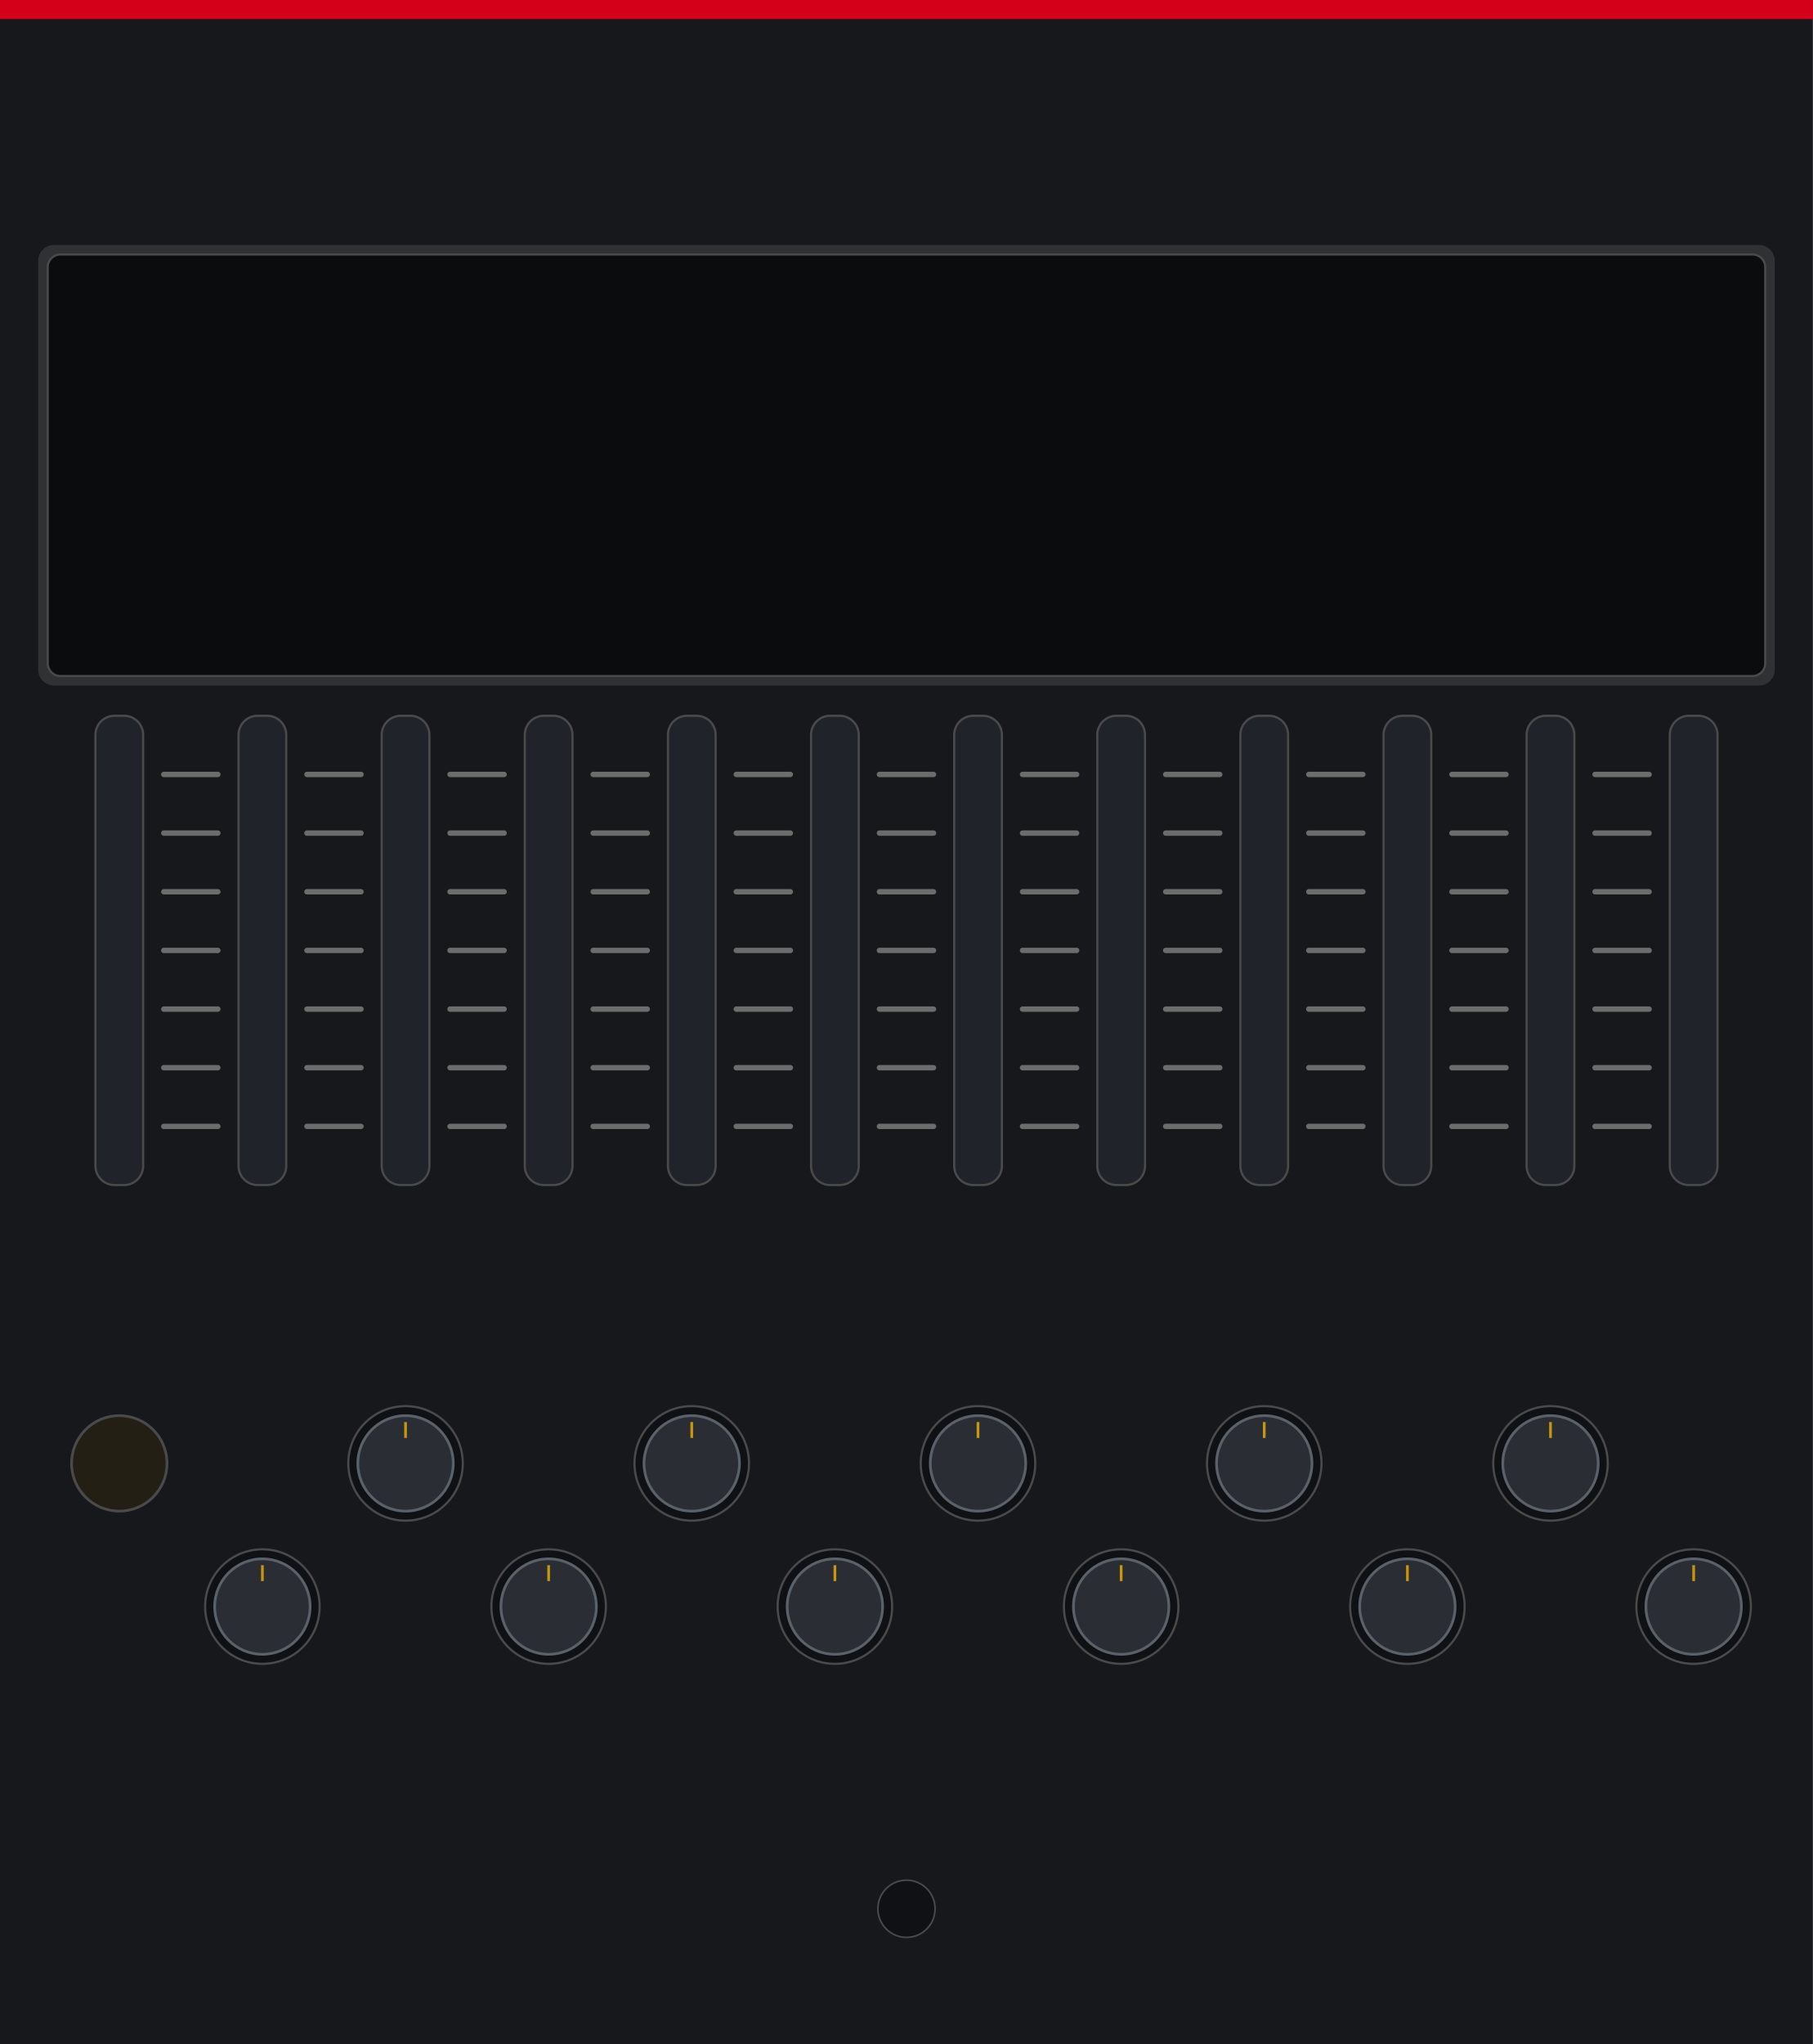
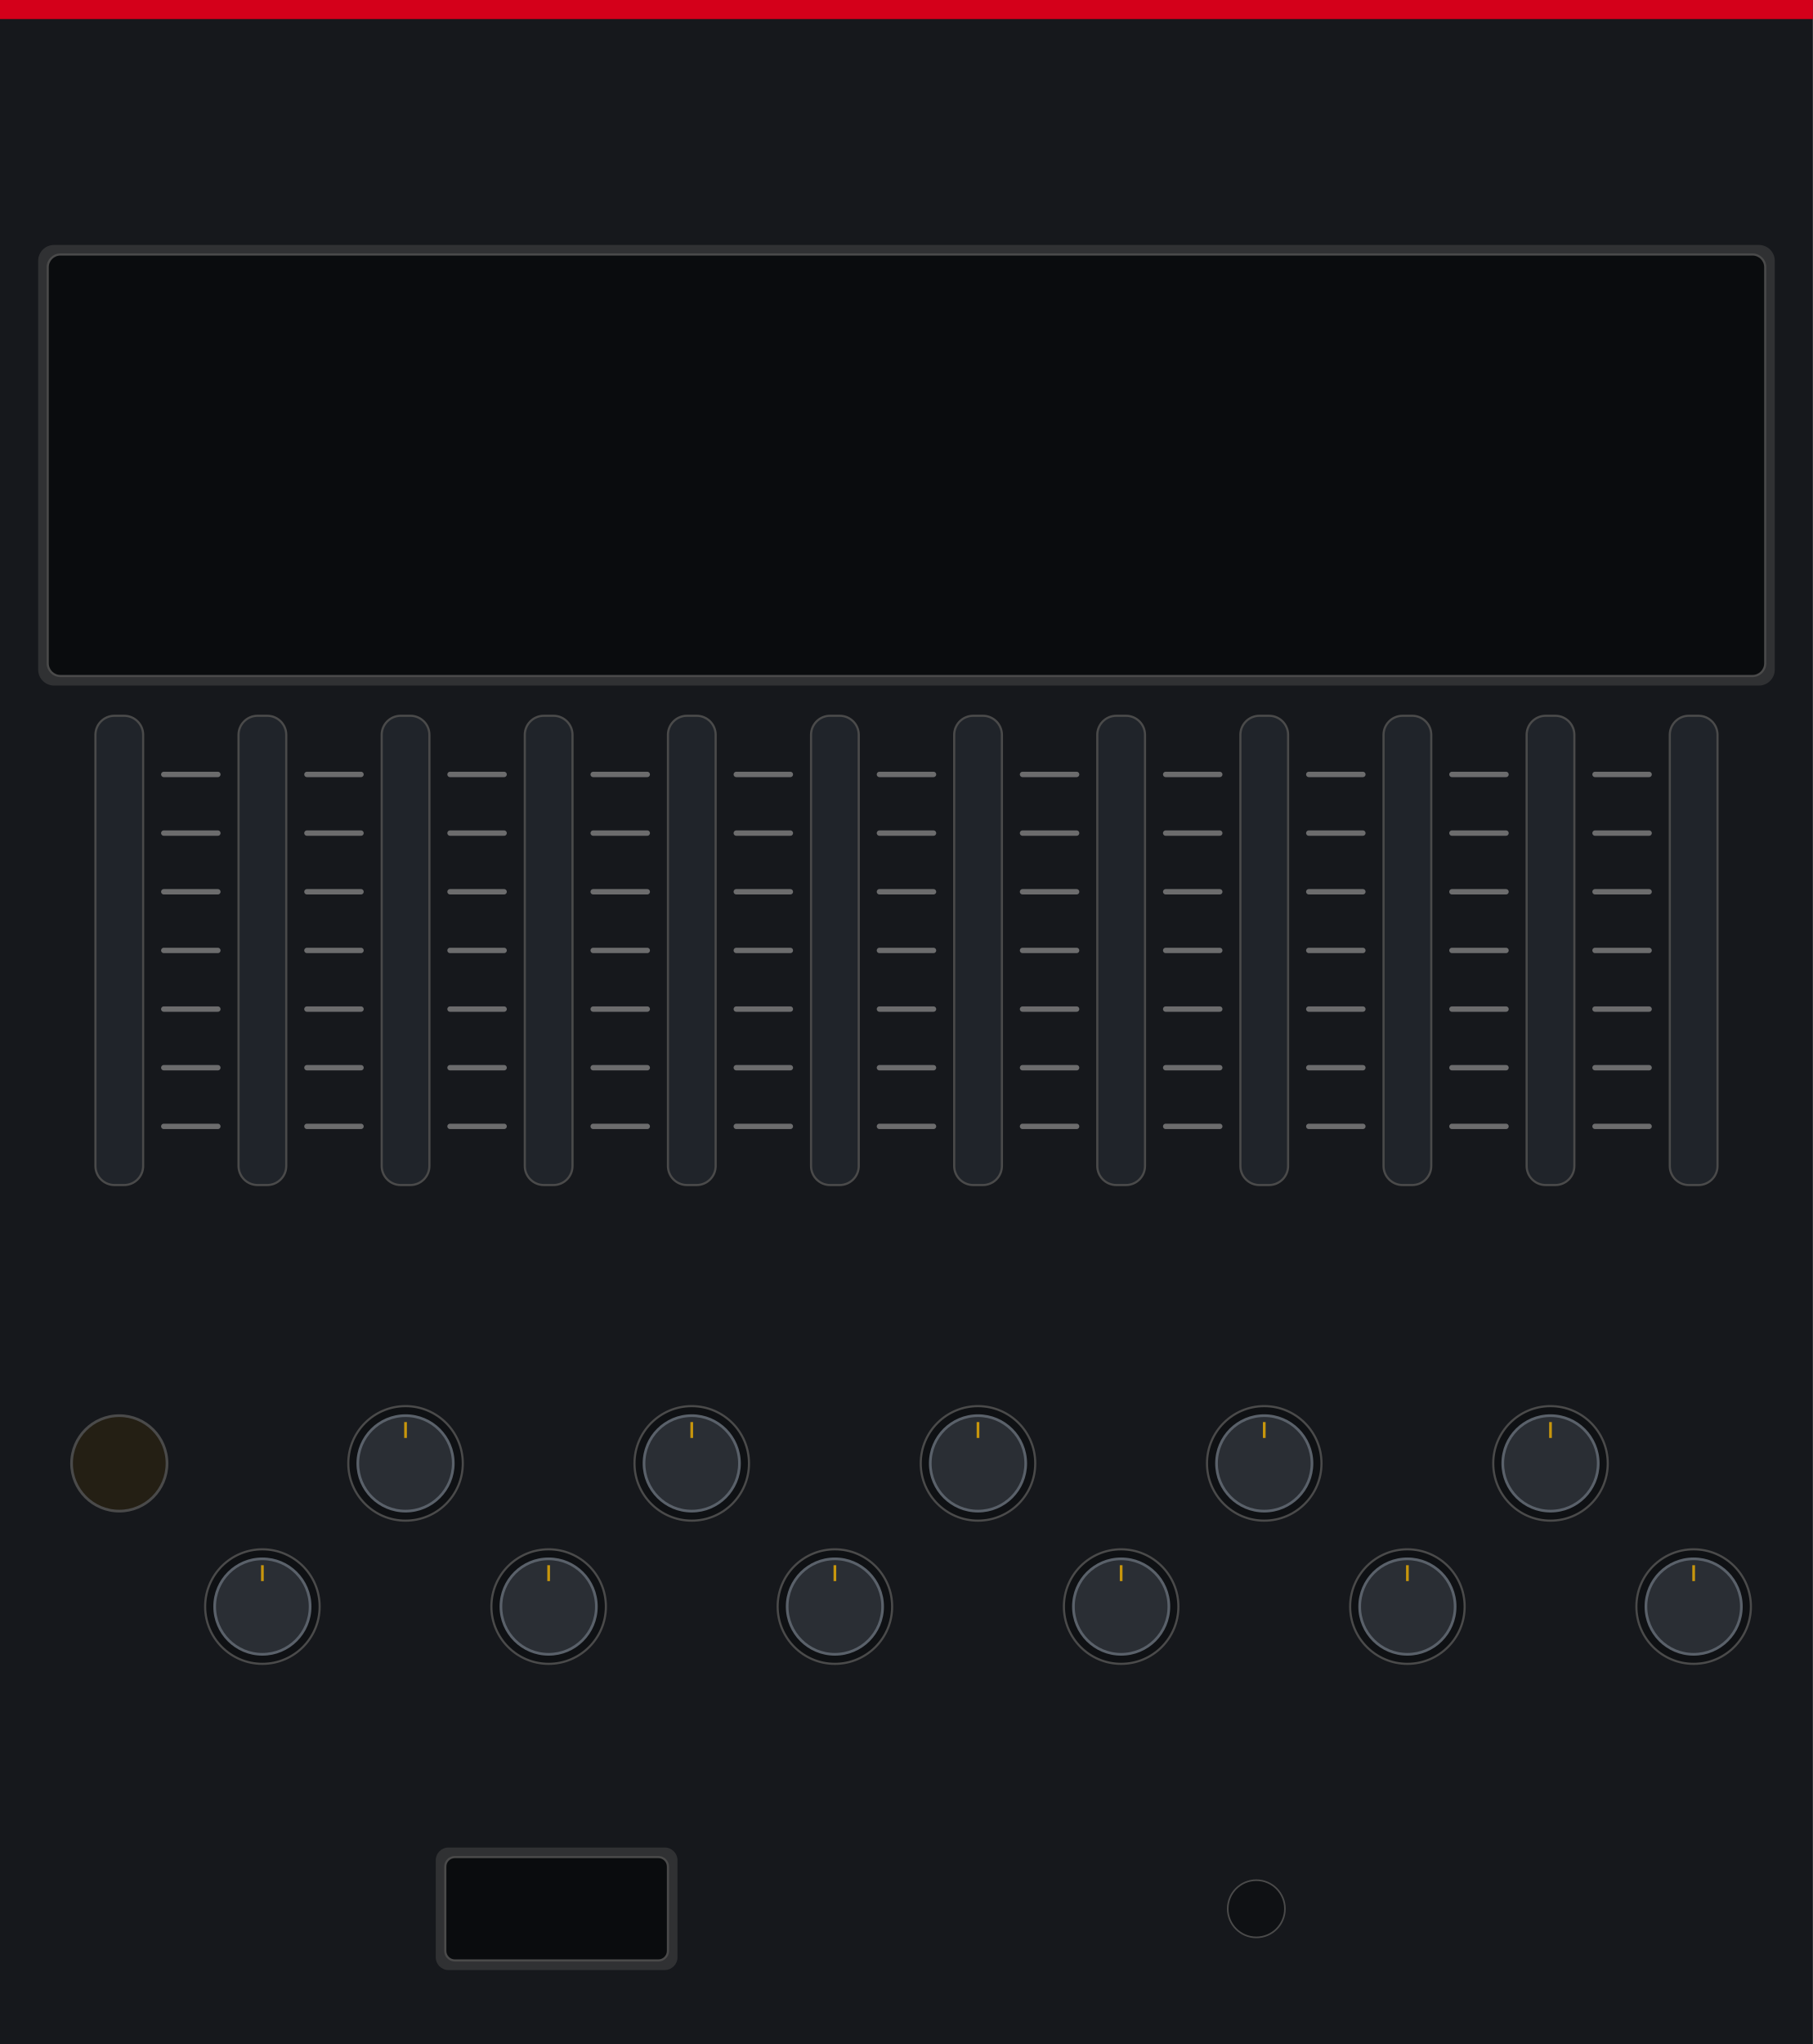
<svg xmlns="http://www.w3.org/2000/svg" width="336.61" height="379.43" viewBox="0 0 336.61 379.43">
  <rect width="336.61" height="379.43" fill="#16181c" />
  <rect x="0" y="0" width="336.61" height="3.54" fill="#d4001a" />
  <circle id="wordmark" cx="168.31" cy="33.96" r="0.5" fill="none" stroke="none" />
  <rect x="7.09" y="45.47" width="322.44" height="81.79" rx="2.95" fill="#4a4a4a" opacity="0.5" />
  <rect x="8.86" y="47.24" width="318.9" height="78.25" rx="2.36" fill="#0a0c0e" stroke="#4a4a4a" stroke-width="0.4" />
  <rect id="cents_display" x="8.86" y="47.24" width="318.9" height="78.25" fill="none" stroke="none" />
  <rect x="17.72" y="132.87" width="8.86" height="87.11" rx="3.54" fill="#20242a" stroke="#4a4a4a" stroke-width="0.4" />
  <circle id="param_weight_0" cx="22.15" cy="176.43" r="0.5" fill="none" stroke="none" />
  <rect x="44.29" y="132.87" width="8.86" height="87.11" rx="3.54" fill="#20242a" stroke="#4a4a4a" stroke-width="0.4" />
  <circle id="param_weight_1" cx="48.72" cy="176.43" r="0.5" fill="none" stroke="none" />
  <rect x="70.87" y="132.87" width="8.86" height="87.11" rx="3.54" fill="#20242a" stroke="#4a4a4a" stroke-width="0.4" />
  <circle id="param_weight_2" cx="75.3" cy="176.43" r="0.5" fill="none" stroke="none" />
  <rect x="97.44" y="132.87" width="8.86" height="87.11" rx="3.54" fill="#20242a" stroke="#4a4a4a" stroke-width="0.4" />
  <circle id="param_weight_3" cx="101.87" cy="176.43" r="0.5" fill="none" stroke="none" />
  <rect x="124.02" y="132.87" width="8.86" height="87.11" rx="3.54" fill="#20242a" stroke="#4a4a4a" stroke-width="0.4" />
  <circle id="param_weight_4" cx="128.44" cy="176.43" r="0.5" fill="none" stroke="none" />
  <rect x="150.59" y="132.87" width="8.86" height="87.11" rx="3.54" fill="#20242a" stroke="#4a4a4a" stroke-width="0.4" />
  <circle id="param_weight_5" cx="155.02" cy="176.43" r="0.5" fill="none" stroke="none" />
  <rect x="177.17" y="132.87" width="8.86" height="87.11" rx="3.54" fill="#20242a" stroke="#4a4a4a" stroke-width="0.4" />
  <circle id="param_weight_6" cx="181.59" cy="176.43" r="0.5" fill="none" stroke="none" />
  <rect x="203.74" y="132.87" width="8.86" height="87.11" rx="3.54" fill="#20242a" stroke="#4a4a4a" stroke-width="0.4" />
  <circle id="param_weight_7" cx="208.17" cy="176.43" r="0.5" fill="none" stroke="none" />
  <rect x="230.31" y="132.87" width="8.86" height="87.11" rx="3.54" fill="#20242a" stroke="#4a4a4a" stroke-width="0.4" />
  <circle id="param_weight_8" cx="234.74" cy="176.43" r="0.5" fill="none" stroke="none" />
  <rect x="256.89" y="132.87" width="8.86" height="87.11" rx="3.54" fill="#20242a" stroke="#4a4a4a" stroke-width="0.4" />
  <circle id="param_weight_9" cx="261.32" cy="176.43" r="0.5" fill="none" stroke="none" />
  <rect x="283.46" y="132.87" width="8.86" height="87.11" rx="3.54" fill="#20242a" stroke="#4a4a4a" stroke-width="0.4" />
  <circle id="param_weight_10" cx="287.89" cy="176.43" r="0.5" fill="none" stroke="none" />
  <rect x="310.04" y="132.87" width="8.86" height="87.11" rx="3.54" fill="#20242a" stroke="#4a4a4a" stroke-width="0.4" />
  <circle id="param_weight_11" cx="314.47" cy="176.43" r="0.5" fill="none" stroke="none" />
  <g stroke="#888888" stroke-width="1.0" opacity="0.75" fill="none" stroke-linecap="round">
    <line x1="30.41" y1="143.76" x2="40.45" y2="143.76" />
    <line x1="30.41" y1="154.65" x2="40.45" y2="154.65" />
    <line x1="30.41" y1="165.54" x2="40.45" y2="165.54" />
    <line x1="30.41" y1="176.43" x2="40.45" y2="176.43" />
    <line x1="30.41" y1="187.32" x2="40.45" y2="187.32" />
    <line x1="30.41" y1="198.2" x2="40.45" y2="198.2" />
    <line x1="30.41" y1="209.09" x2="40.45" y2="209.09" />
    <line x1="56.99" y1="143.76" x2="67.03" y2="143.76" />
    <line x1="56.99" y1="154.65" x2="67.03" y2="154.65" />
    <line x1="56.99" y1="165.54" x2="67.03" y2="165.54" />
    <line x1="56.99" y1="176.43" x2="67.03" y2="176.43" />
    <line x1="56.99" y1="187.32" x2="67.03" y2="187.32" />
    <line x1="56.99" y1="198.2" x2="67.03" y2="198.2" />
    <line x1="56.99" y1="209.09" x2="67.03" y2="209.09" />
    <line x1="83.56" y1="143.76" x2="93.6" y2="143.76" />
    <line x1="83.56" y1="154.65" x2="93.6" y2="154.65" />
    <line x1="83.56" y1="165.54" x2="93.6" y2="165.54" />
    <line x1="83.56" y1="176.43" x2="93.6" y2="176.43" />
    <line x1="83.56" y1="187.32" x2="93.6" y2="187.32" />
    <line x1="83.56" y1="198.2" x2="93.6" y2="198.2" />
    <line x1="83.56" y1="209.09" x2="93.6" y2="209.09" />
    <line x1="110.14" y1="143.76" x2="120.18" y2="143.76" />
    <line x1="110.14" y1="154.65" x2="120.18" y2="154.65" />
    <line x1="110.14" y1="165.54" x2="120.18" y2="165.54" />
    <line x1="110.14" y1="176.43" x2="120.18" y2="176.43" />
    <line x1="110.14" y1="187.32" x2="120.18" y2="187.32" />
    <line x1="110.14" y1="198.2" x2="120.18" y2="198.2" />
    <line x1="110.14" y1="209.09" x2="120.18" y2="209.09" />
    <line x1="136.71" y1="143.76" x2="146.75" y2="143.76" />
    <line x1="136.71" y1="154.65" x2="146.75" y2="154.65" />
    <line x1="136.71" y1="165.54" x2="146.75" y2="165.54" />
    <line x1="136.71" y1="176.43" x2="146.75" y2="176.43" />
    <line x1="136.71" y1="187.32" x2="146.75" y2="187.32" />
    <line x1="136.71" y1="198.2" x2="146.75" y2="198.2" />
    <line x1="136.71" y1="209.09" x2="146.75" y2="209.09" />
    <line x1="163.29" y1="143.76" x2="173.33" y2="143.76" />
    <line x1="163.29" y1="154.65" x2="173.33" y2="154.65" />
    <line x1="163.29" y1="165.54" x2="173.33" y2="165.54" />
    <line x1="163.29" y1="176.43" x2="173.33" y2="176.43" />
    <line x1="163.29" y1="187.32" x2="173.33" y2="187.32" />
    <line x1="163.29" y1="198.2" x2="173.33" y2="198.2" />
    <line x1="163.29" y1="209.09" x2="173.33" y2="209.09" />
    <line x1="189.86" y1="143.76" x2="199.9" y2="143.76" />
    <line x1="189.86" y1="154.65" x2="199.9" y2="154.65" />
    <line x1="189.86" y1="165.54" x2="199.9" y2="165.54" />
    <line x1="189.86" y1="176.43" x2="199.9" y2="176.43" />
    <line x1="189.86" y1="187.32" x2="199.9" y2="187.32" />
    <line x1="189.86" y1="198.2" x2="199.9" y2="198.2" />
    <line x1="189.86" y1="209.09" x2="199.9" y2="209.09" />
    <line x1="216.44" y1="143.76" x2="226.48" y2="143.76" />
    <line x1="216.44" y1="154.65" x2="226.48" y2="154.65" />
    <line x1="216.44" y1="165.54" x2="226.48" y2="165.54" />
    <line x1="216.44" y1="176.43" x2="226.48" y2="176.43" />
    <line x1="216.44" y1="187.32" x2="226.48" y2="187.32" />
    <line x1="216.44" y1="198.2" x2="226.48" y2="198.2" />
    <line x1="216.44" y1="209.09" x2="226.48" y2="209.09" />
    <line x1="243.01" y1="143.76" x2="253.05" y2="143.76" />
    <line x1="243.01" y1="154.65" x2="253.05" y2="154.65" />
    <line x1="243.01" y1="165.54" x2="253.05" y2="165.54" />
    <line x1="243.01" y1="176.43" x2="253.05" y2="176.43" />
    <line x1="243.01" y1="187.32" x2="253.05" y2="187.32" />
    <line x1="243.01" y1="198.2" x2="253.05" y2="198.2" />
    <line x1="243.01" y1="209.09" x2="253.05" y2="209.09" />
    <line x1="269.59" y1="143.76" x2="279.63" y2="143.76" />
    <line x1="269.59" y1="154.65" x2="279.63" y2="154.65" />
    <line x1="269.59" y1="165.54" x2="279.63" y2="165.54" />
    <line x1="269.59" y1="176.43" x2="279.63" y2="176.43" />
    <line x1="269.59" y1="187.32" x2="279.63" y2="187.32" />
    <line x1="269.59" y1="198.2" x2="279.63" y2="198.2" />
    <line x1="269.59" y1="209.09" x2="279.63" y2="209.09" />
    <line x1="296.16" y1="143.76" x2="306.2" y2="143.76" />
    <line x1="296.16" y1="154.65" x2="306.2" y2="154.65" />
    <line x1="296.16" y1="165.54" x2="306.2" y2="165.54" />
    <line x1="296.16" y1="176.43" x2="306.2" y2="176.43" />
    <line x1="296.16" y1="187.32" x2="306.2" y2="187.32" />
    <line x1="296.16" y1="198.2" x2="306.2" y2="198.2" />
    <line x1="296.16" y1="209.09" x2="306.2" y2="209.09" />
  </g>
  <circle id="notelabel_0" cx="22.15" cy="236.22" r="0.5" fill="none" stroke="none" />
  <circle id="notelabel_1" cx="48.72" cy="236.22" r="0.5" fill="none" stroke="none" />
  <circle id="notelabel_2" cx="75.3" cy="236.22" r="0.5" fill="none" stroke="none" />
  <circle id="notelabel_3" cx="101.87" cy="236.22" r="0.5" fill="none" stroke="none" />
  <circle id="notelabel_4" cx="128.44" cy="236.22" r="0.5" fill="none" stroke="none" />
  <circle id="notelabel_5" cx="155.02" cy="236.22" r="0.5" fill="none" stroke="none" />
  <circle id="notelabel_6" cx="181.59" cy="236.22" r="0.5" fill="none" stroke="none" />
  <circle id="notelabel_7" cx="208.17" cy="236.22" r="0.5" fill="none" stroke="none" />
  <circle id="notelabel_8" cx="234.74" cy="236.22" r="0.5" fill="none" stroke="none" />
  <circle id="notelabel_9" cx="261.32" cy="236.22" r="0.5" fill="none" stroke="none" />
  <circle id="notelabel_10" cx="287.89" cy="236.22" r="0.5" fill="none" stroke="none" />
  <circle id="notelabel_11" cx="314.47" cy="236.22" r="0.5" fill="none" stroke="none" />
  <circle cx="22.15" cy="271.65" r="8.86" fill="#241f14" stroke="#4a4a4a" stroke-width="0.5" />
  <circle cx="48.72" cy="298.23" r="10.63" fill="#0f1114" stroke="#4a4a4a" stroke-width="0.4" />
  <circle cx="48.72" cy="298.23" r="8.86" fill="#2a2e34" stroke="#5a616a" stroke-width="0.5" />
  <line x1="48.72" y1="290.55" x2="48.72" y2="293.5" stroke="#c8960c" stroke-width="0.5" />
  <circle id="param_cents_1" cx="48.72" cy="298.23" r="0.5" fill="none" stroke="none" />
  <circle cx="75.3" cy="271.65" r="10.63" fill="#0f1114" stroke="#4a4a4a" stroke-width="0.4" />
  <circle cx="75.3" cy="271.65" r="8.86" fill="#2a2e34" stroke="#5a616a" stroke-width="0.5" />
  <line x1="75.3" y1="263.98" x2="75.3" y2="266.93" stroke="#c8960c" stroke-width="0.5" />
  <circle id="param_cents_2" cx="75.3" cy="271.65" r="0.5" fill="none" stroke="none" />
  <circle cx="101.87" cy="298.23" r="10.63" fill="#0f1114" stroke="#4a4a4a" stroke-width="0.4" />
  <circle cx="101.87" cy="298.23" r="8.86" fill="#2a2e34" stroke="#5a616a" stroke-width="0.5" />
  <line x1="101.87" y1="290.55" x2="101.87" y2="293.5" stroke="#c8960c" stroke-width="0.5" />
  <circle id="param_cents_3" cx="101.87" cy="298.23" r="0.5" fill="none" stroke="none" />
  <circle cx="128.44" cy="271.65" r="10.63" fill="#0f1114" stroke="#4a4a4a" stroke-width="0.4" />
  <circle cx="128.44" cy="271.65" r="8.86" fill="#2a2e34" stroke="#5a616a" stroke-width="0.5" />
  <line x1="128.44" y1="263.98" x2="128.44" y2="266.93" stroke="#c8960c" stroke-width="0.5" />
  <circle id="param_cents_4" cx="128.44" cy="271.65" r="0.5" fill="none" stroke="none" />
  <circle cx="155.02" cy="298.23" r="10.63" fill="#0f1114" stroke="#4a4a4a" stroke-width="0.4" />
  <circle cx="155.02" cy="298.23" r="8.86" fill="#2a2e34" stroke="#5a616a" stroke-width="0.5" />
  <line x1="155.02" y1="290.55" x2="155.02" y2="293.5" stroke="#c8960c" stroke-width="0.5" />
  <circle id="param_cents_5" cx="155.02" cy="298.23" r="0.5" fill="none" stroke="none" />
  <circle cx="181.59" cy="271.65" r="10.63" fill="#0f1114" stroke="#4a4a4a" stroke-width="0.4" />
  <circle cx="181.59" cy="271.65" r="8.86" fill="#2a2e34" stroke="#5a616a" stroke-width="0.5" />
  <line x1="181.59" y1="263.98" x2="181.59" y2="266.93" stroke="#c8960c" stroke-width="0.5" />
  <circle id="param_cents_6" cx="181.59" cy="271.65" r="0.5" fill="none" stroke="none" />
  <circle cx="208.17" cy="298.23" r="10.63" fill="#0f1114" stroke="#4a4a4a" stroke-width="0.4" />
  <circle cx="208.17" cy="298.23" r="8.86" fill="#2a2e34" stroke="#5a616a" stroke-width="0.5" />
  <line x1="208.17" y1="290.55" x2="208.17" y2="293.5" stroke="#c8960c" stroke-width="0.5" />
  <circle id="param_cents_7" cx="208.17" cy="298.23" r="0.5" fill="none" stroke="none" />
  <circle cx="234.74" cy="271.65" r="10.63" fill="#0f1114" stroke="#4a4a4a" stroke-width="0.4" />
  <circle cx="234.74" cy="271.65" r="8.86" fill="#2a2e34" stroke="#5a616a" stroke-width="0.5" />
  <line x1="234.74" y1="263.98" x2="234.74" y2="266.93" stroke="#c8960c" stroke-width="0.5" />
  <circle id="param_cents_8" cx="234.74" cy="271.65" r="0.5" fill="none" stroke="none" />
  <circle cx="261.32" cy="298.23" r="10.63" fill="#0f1114" stroke="#4a4a4a" stroke-width="0.4" />
  <circle cx="261.32" cy="298.23" r="8.86" fill="#2a2e34" stroke="#5a616a" stroke-width="0.5" />
  <line x1="261.32" y1="290.55" x2="261.32" y2="293.5" stroke="#c8960c" stroke-width="0.5" />
  <circle id="param_cents_9" cx="261.32" cy="298.23" r="0.5" fill="none" stroke="none" />
  <circle cx="287.89" cy="271.65" r="10.63" fill="#0f1114" stroke="#4a4a4a" stroke-width="0.4" />
  <circle cx="287.89" cy="271.65" r="8.86" fill="#2a2e34" stroke="#5a616a" stroke-width="0.5" />
  <line x1="287.89" y1="263.98" x2="287.89" y2="266.93" stroke="#c8960c" stroke-width="0.5" />
  <circle id="param_cents_10" cx="287.89" cy="271.65" r="0.5" fill="none" stroke="none" />
  <circle cx="314.47" cy="298.23" r="10.63" fill="#0f1114" stroke="#4a4a4a" stroke-width="0.4" />
  <circle cx="314.47" cy="298.23" r="8.86" fill="#2a2e34" stroke="#5a616a" stroke-width="0.5" />
  <line x1="314.47" y1="290.55" x2="314.47" y2="293.5" stroke="#c8960c" stroke-width="0.5" />
  <circle id="param_cents_11" cx="314.47" cy="298.23" r="0.5" fill="none" stroke="none" />
-   <circle cx="168.31" cy="354.33" r="5.31" fill="#0f1114" stroke="#4a4a4a" stroke-width="0.3" />
-   <circle id="light_connect" cx="168.31" cy="354.33" r="0.5" fill="none" stroke="none" />
+   <rect x="80.91" y="342.96" width="44.88" height="22.74" rx="2.36" fill="#4a4a4a" opacity="0.5" />
+   <rect x="82.68" y="344.73" width="41.34" height="19.19" rx="1.77" fill="#0a0c0e" stroke="#4a4a4a" stroke-width="0.4" />
+   <rect id="notes_ctrl" x="82.68" y="344.73" width="41.34" height="19.19" fill="none" stroke="none" />
+   <circle cx="233.27" cy="354.33" r="5.31" fill="#0f1114" stroke="#4a4a4a" stroke-width="0.3" />
+   <circle id="light_connect" cx="233.27" cy="354.33" r="0.5" fill="none" stroke="none" />
</svg>
